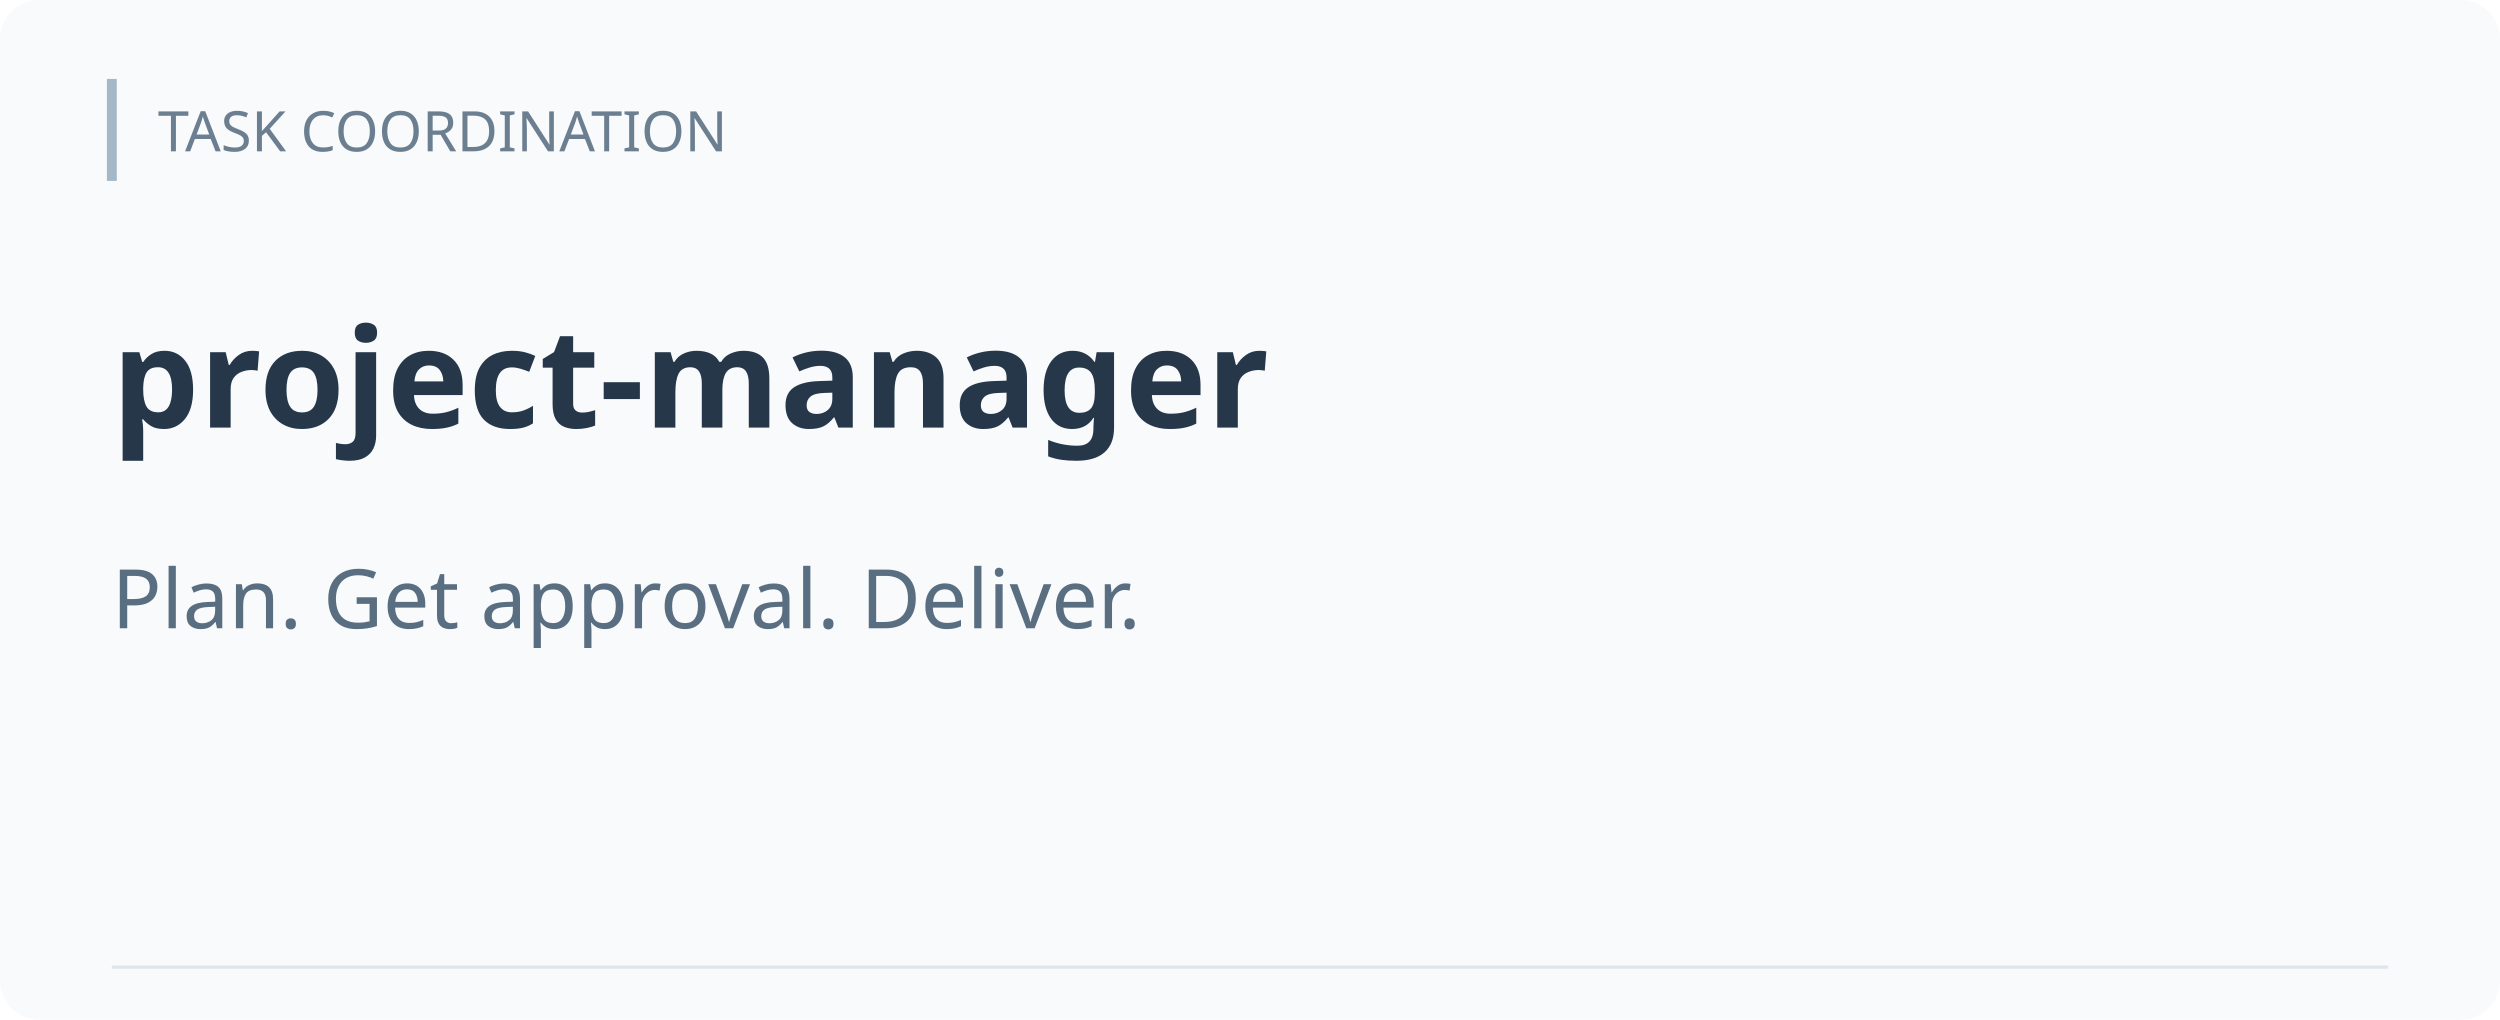
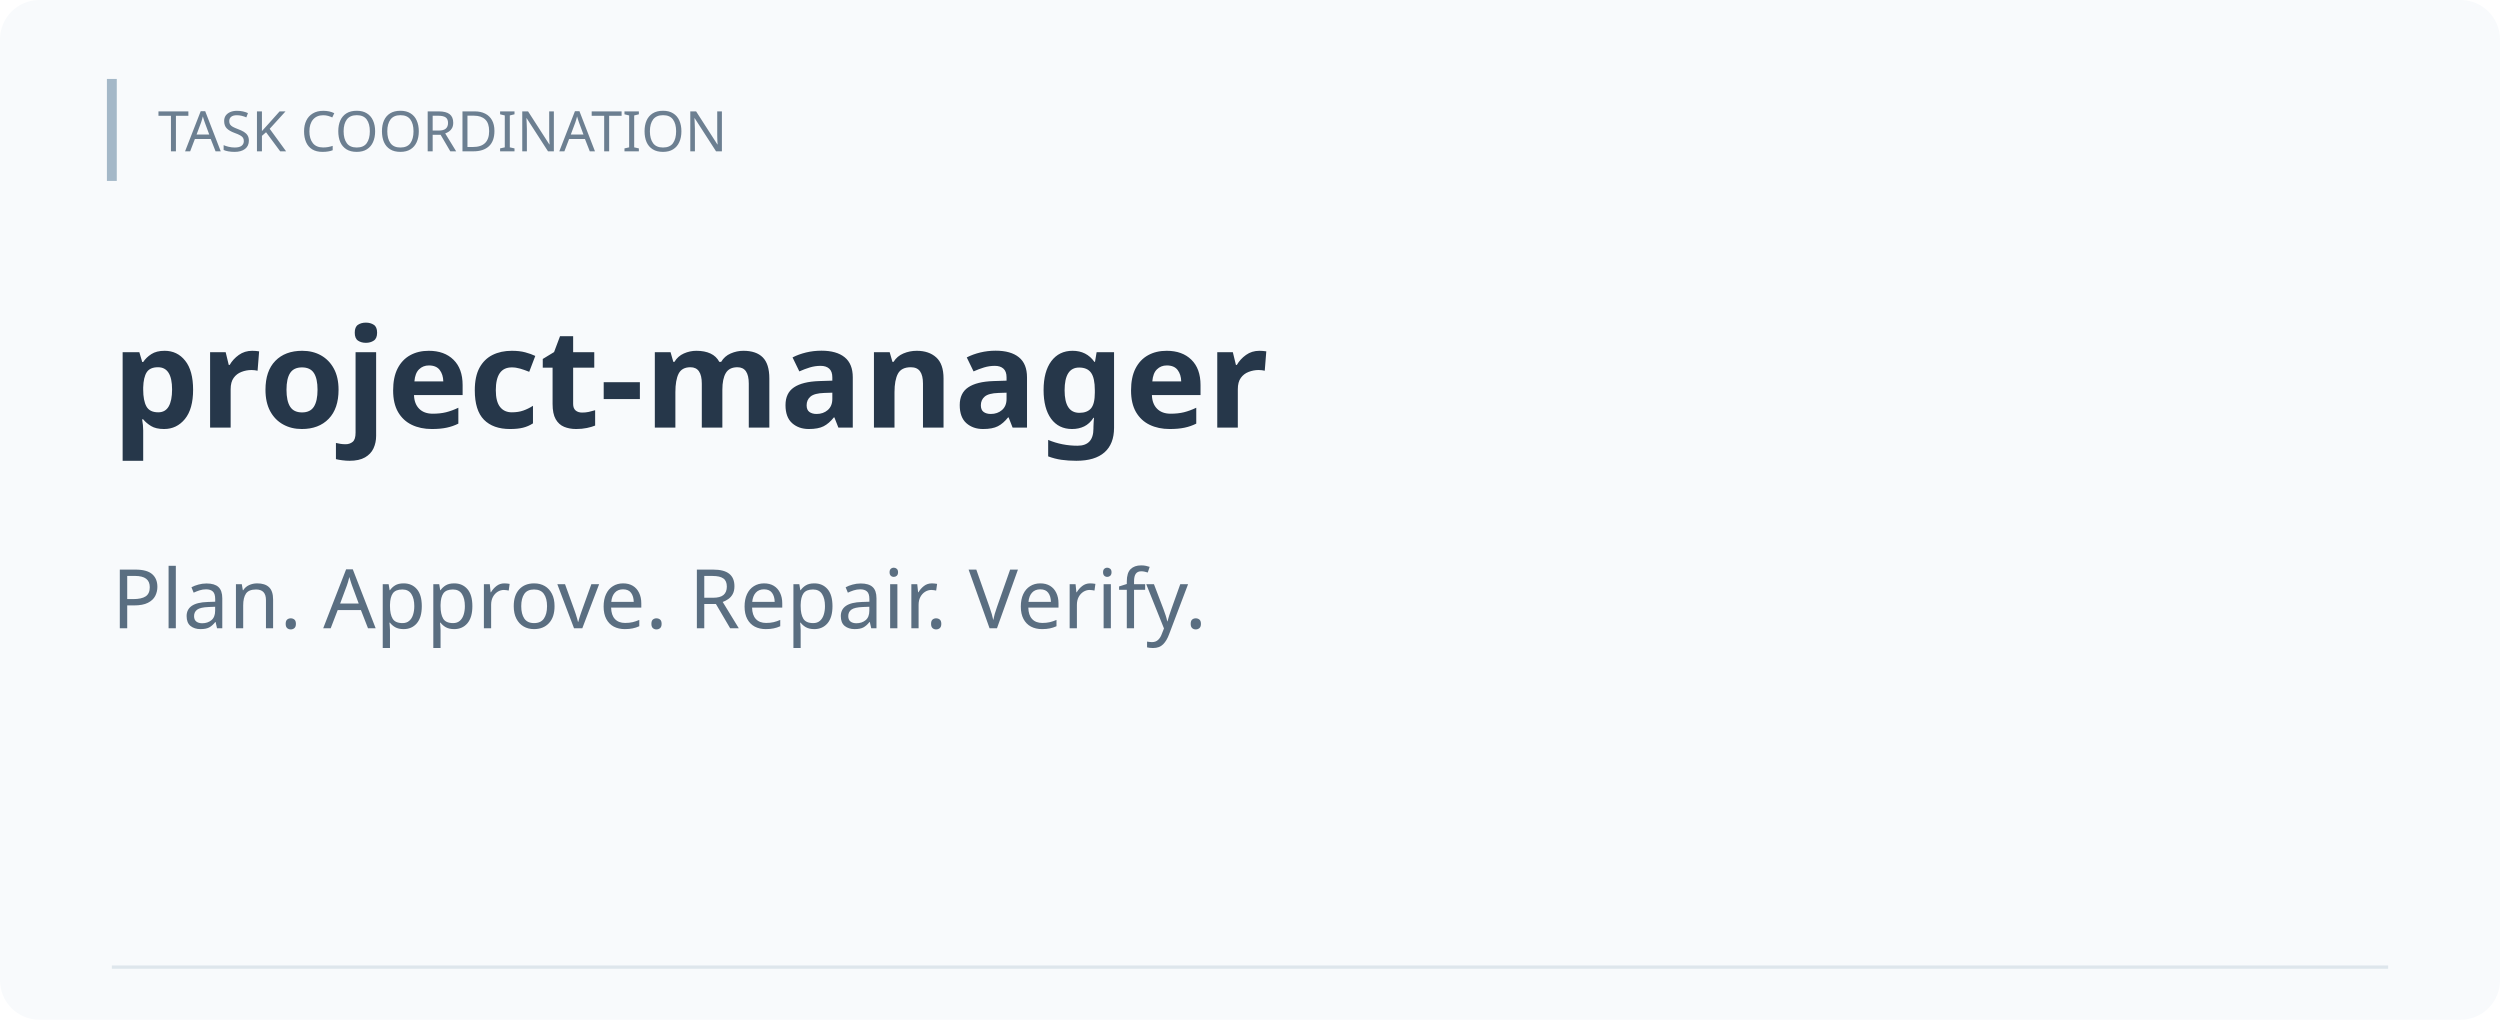
<svg xmlns="http://www.w3.org/2000/svg" width="760" height="310" viewBox="0 0 760 310" role="img">
  <rect width="760" height="310" rx="12" fill="#F8FAFC" />
  <path d="M34,24 L34,55" stroke="#A4B8C8" stroke-width="3" />
  <text x="48" y="46" font-family="Microsoft YaHei,Segoe UI,sans-serif" font-size="17" fill="#6C7F91" font-weight="500">TASK COORDINATION</text>
  <text x="34" y="130" font-family="Microsoft YaHei,Segoe UI,sans-serif" font-size="42" fill="#26374A" font-weight="600">project-manager</text>
-   <text x="34" y="191" font-family="Microsoft YaHei,Segoe UI,sans-serif" font-size="25" fill="#5A6E81" font-weight="400">Plan. Get approval. Deliver.</text>
+   <text x="34" y="191" font-family="Microsoft YaHei,Segoe UI,sans-serif" font-size="25" fill="#5A6E81" font-weight="400">Plan. Approve. Repair. Verify.</text>
  <path d="M34,294 L726,294" stroke="#DEE6EC" stroke-width="1" />
</svg>
